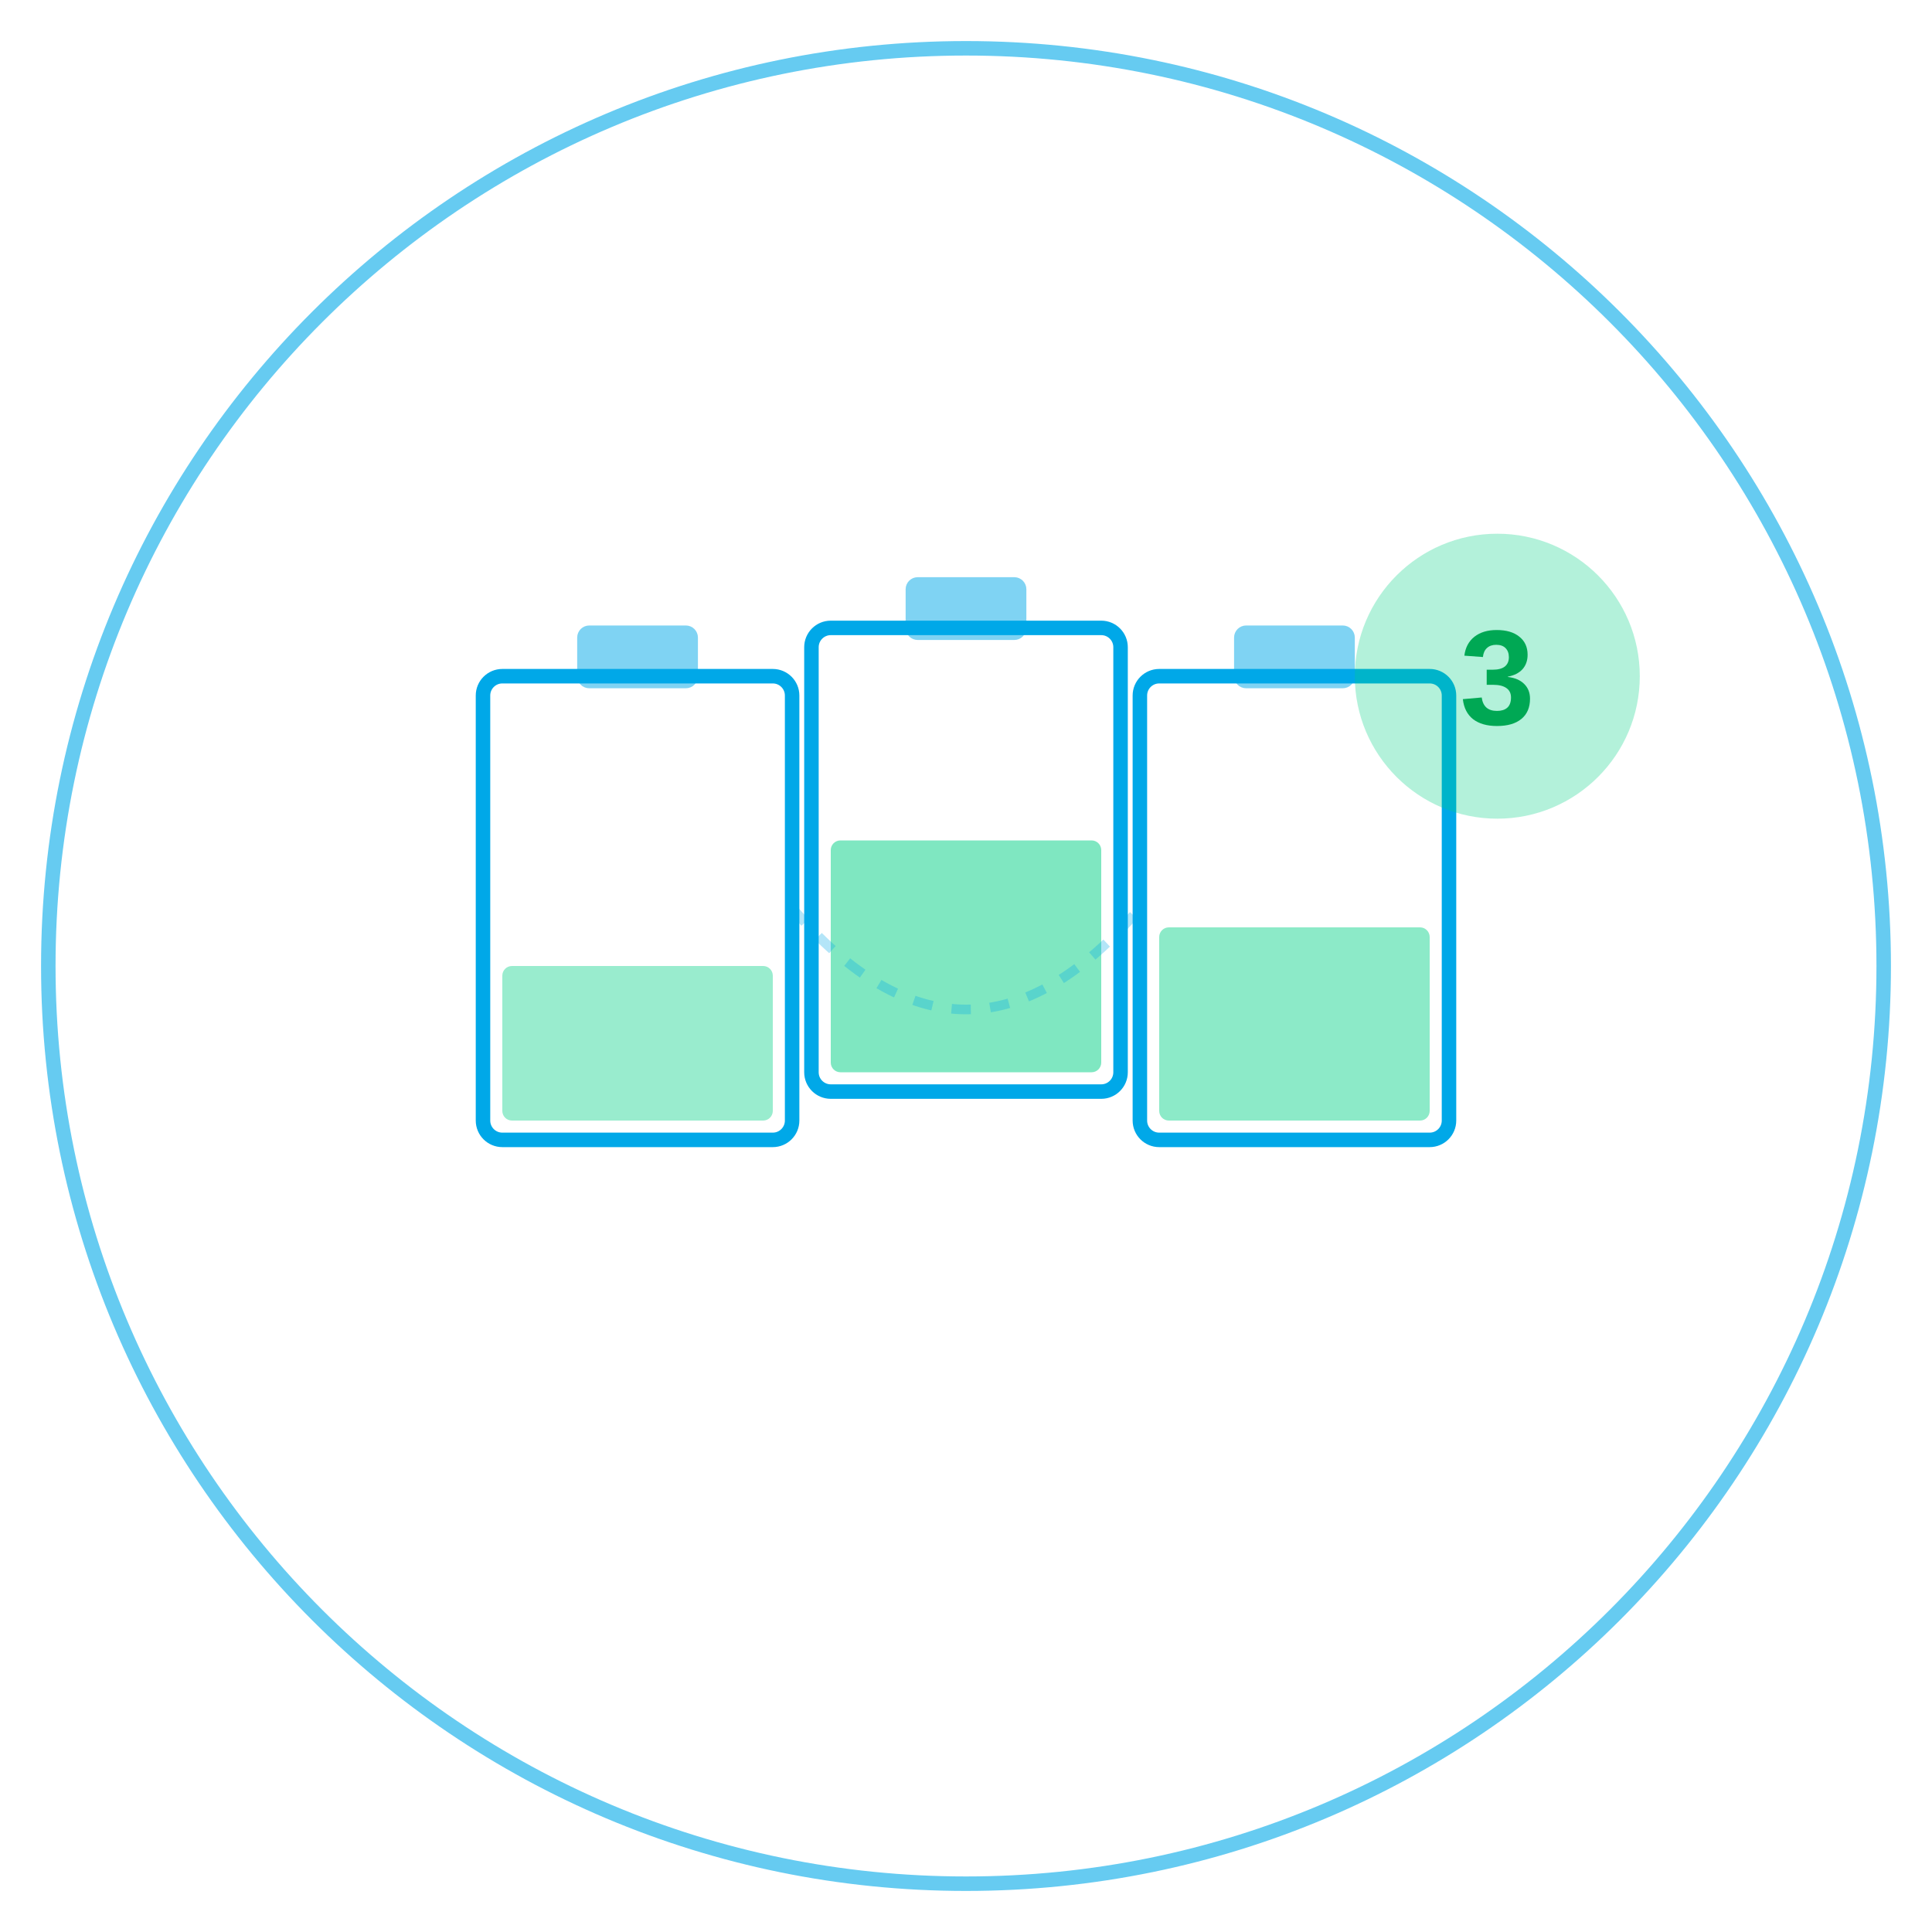
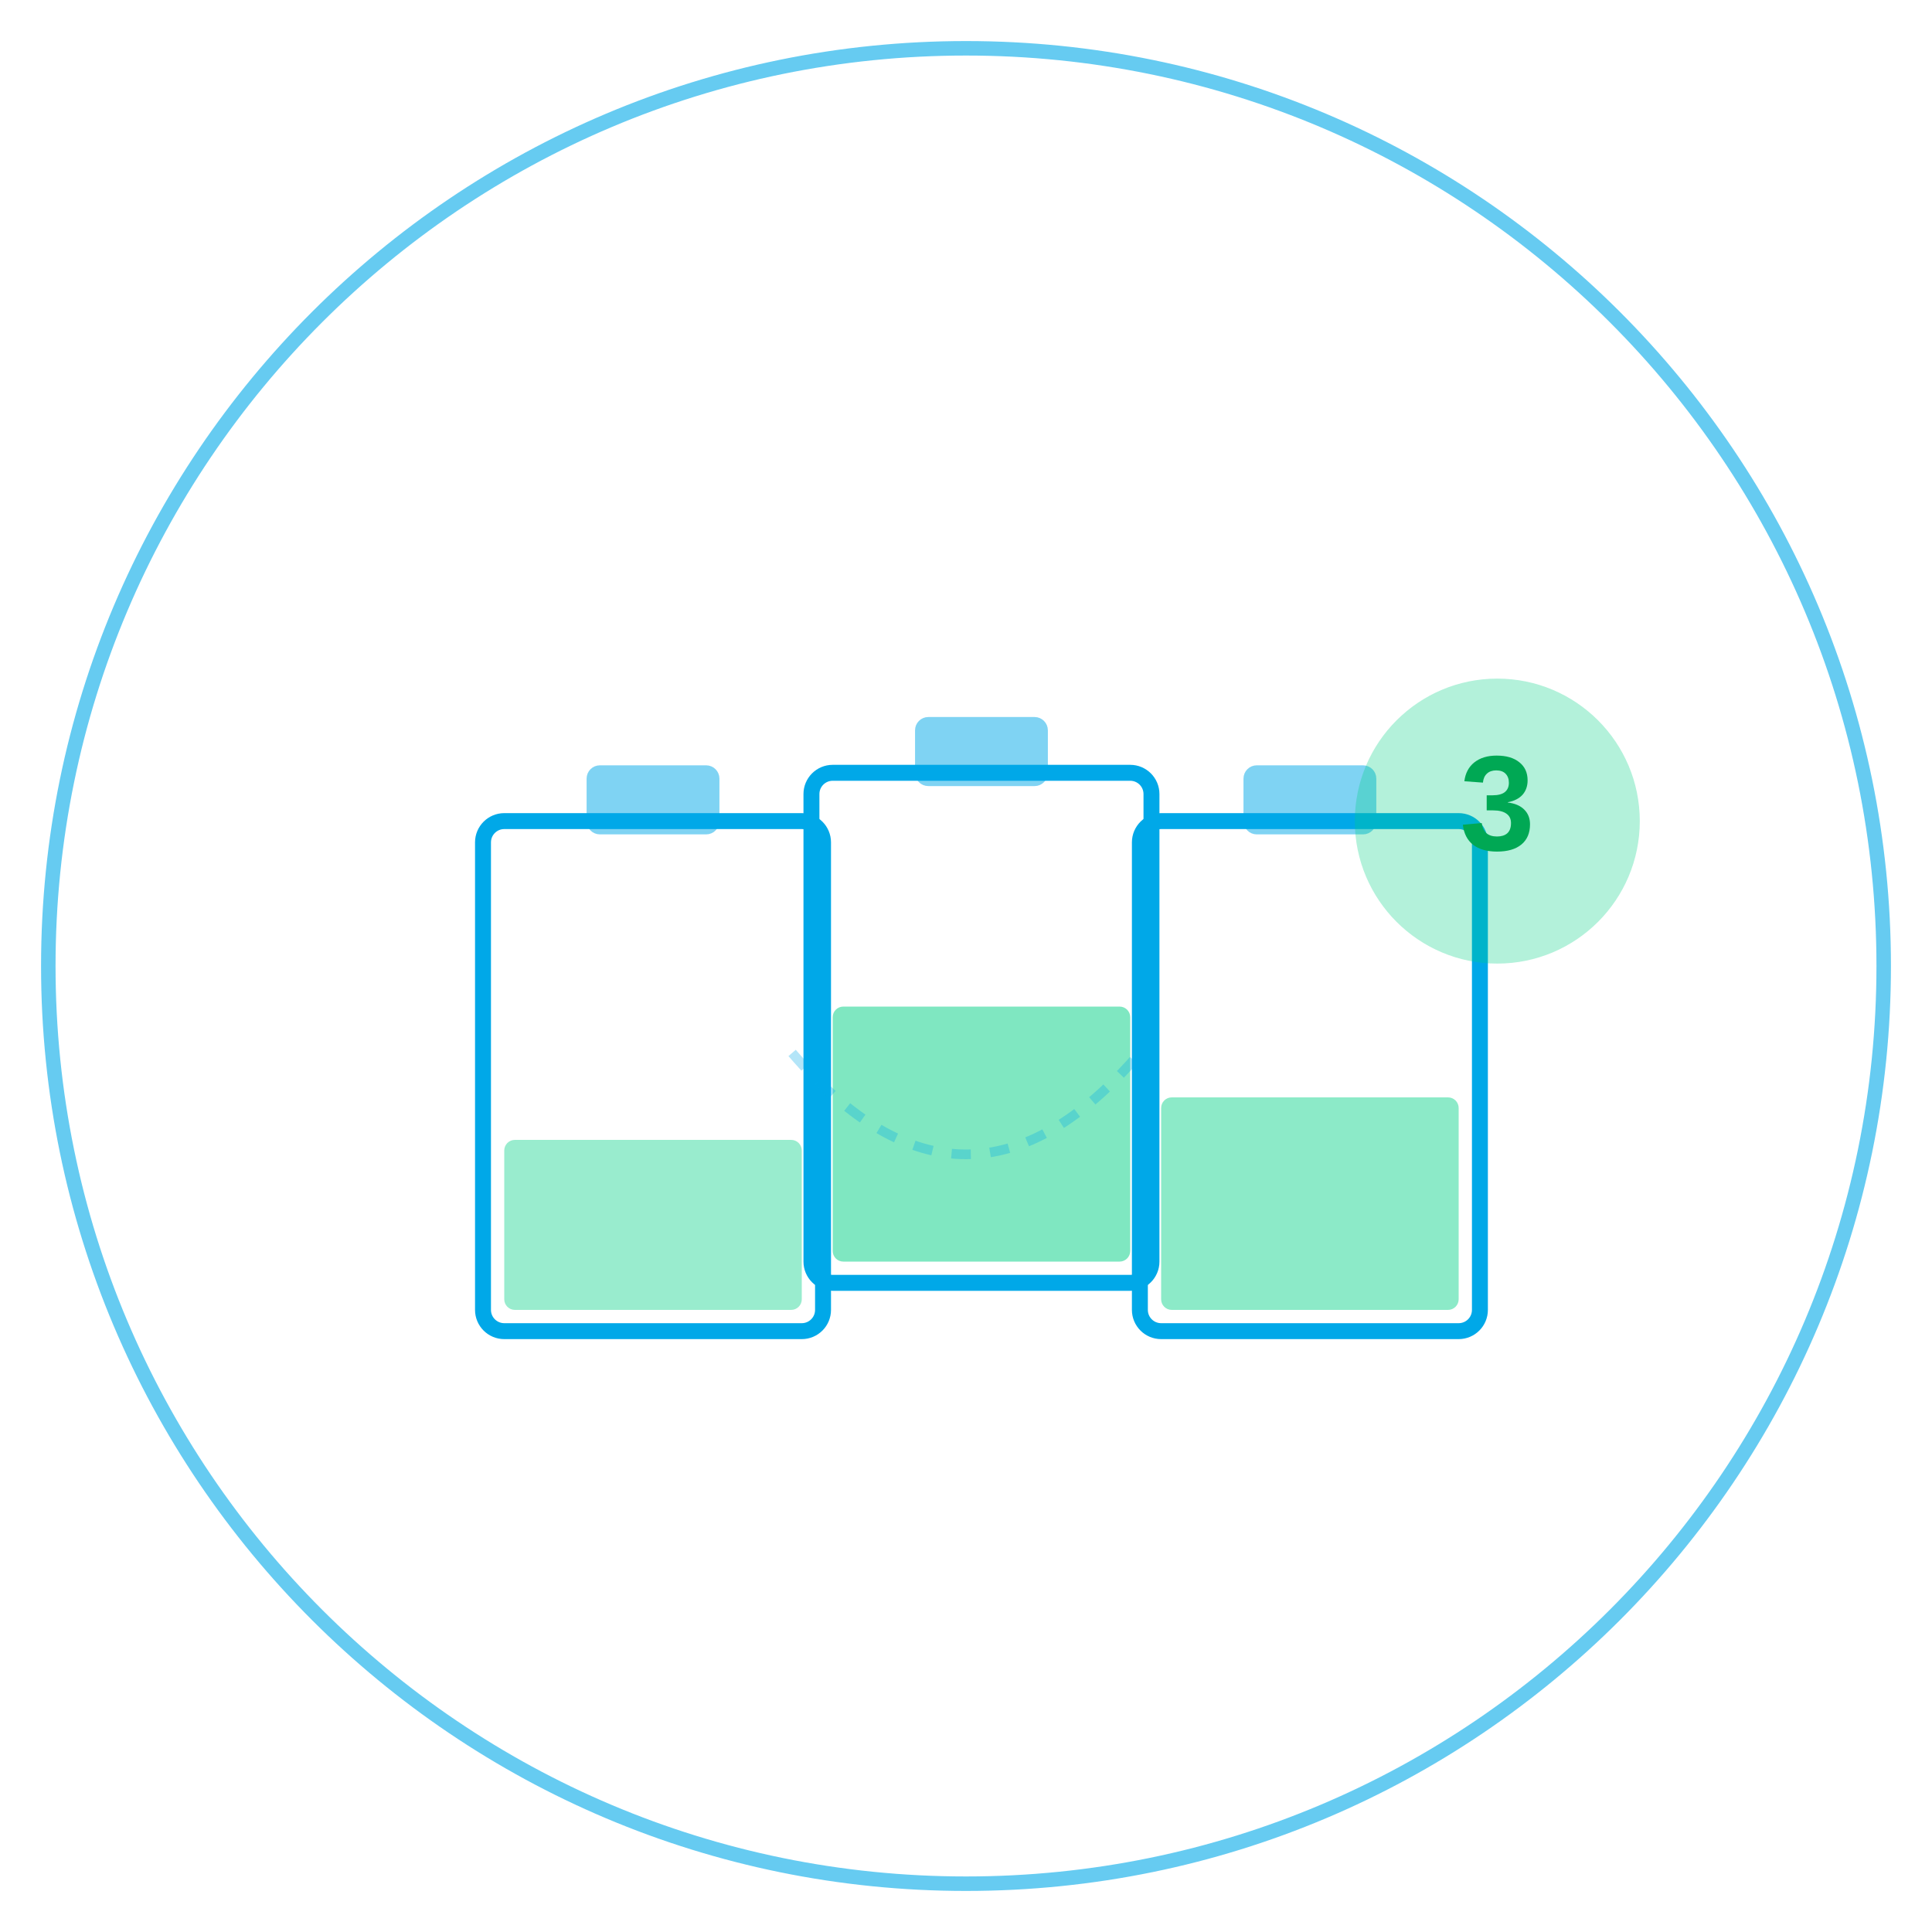
<svg xmlns="http://www.w3.org/2000/svg" viewBox="0 0 200 200">
  <circle cx="100" cy="100" r="95" fill="none" stroke="#00A8E8" stroke-width="1.5" opacity="0.6" />
-   <g transform="translate(50, 70)">
+   <g transform="translate(50, 85) scale(1.1)">
    <rect x="0" y="0" width="32" height="48" rx="2" fill="none" stroke="#00A8E8" stroke-width="1.5" />
    <rect x="10" y="-5" width="12" height="6" rx="1" fill="#00A8E8" opacity="0.5" stroke="#00A8E8" stroke-width="0.5" />
    <rect x="2" y="30" width="28" height="16" rx="1" fill="#00D084" opacity="0.4" />
  </g>
-   <g transform="translate(84, 65)">
+   <g transform="translate(84, 80) scale(1.1)">
    <rect x="0" y="0" width="32" height="48" rx="2" fill="none" stroke="#00A8E8" stroke-width="1.5" />
    <rect x="10" y="-5" width="12" height="6" rx="1" fill="#00A8E8" opacity="0.5" stroke="#00A8E8" stroke-width="0.5" />
    <rect x="2" y="22" width="28" height="24" rx="1" fill="#00D084" opacity="0.5" />
  </g>
-   <g transform="translate(118, 70)">
+   <g transform="translate(118, 85) scale(1.1)">
    <rect x="0" y="0" width="32" height="48" rx="2" fill="none" stroke="#00A8E8" stroke-width="1.5" />
    <rect x="10" y="-5" width="12" height="6" rx="1" fill="#00A8E8" opacity="0.5" stroke="#00A8E8" stroke-width="0.5" />
    <rect x="2" y="26" width="28" height="20" rx="1" fill="#00D084" opacity="0.45" />
  </g>
-   <g transform="translate(155, 70)">
+   <g transform="translate(155, 85)">
    <circle cx="0" cy="0" r="14" fill="#00D084" opacity="0.3" stroke="#00D084" stroke-width="1.5" />
-     <text x="0" y="5" font-size="14" font-weight="bold" fill="#00A854" text-anchor="middle" font-family="Arial, sans-serif">3</text>
+     <text x="0" y="3" font-size="14" font-weight="bold" fill="#00A854" text-anchor="middle" font-family="Arial, sans-serif">3</text>
  </g>
-   <path d="M 82 94 Q 100 115 118 94" stroke="#00A8E8" stroke-width="1" fill="none" opacity="0.3" stroke-dasharray="2,2" />
+   <path d="M 82 109 Q 100 130 118 109" stroke="#00A8E8" stroke-width="1" fill="none" opacity="0.3" stroke-dasharray="2,2" />
</svg>
